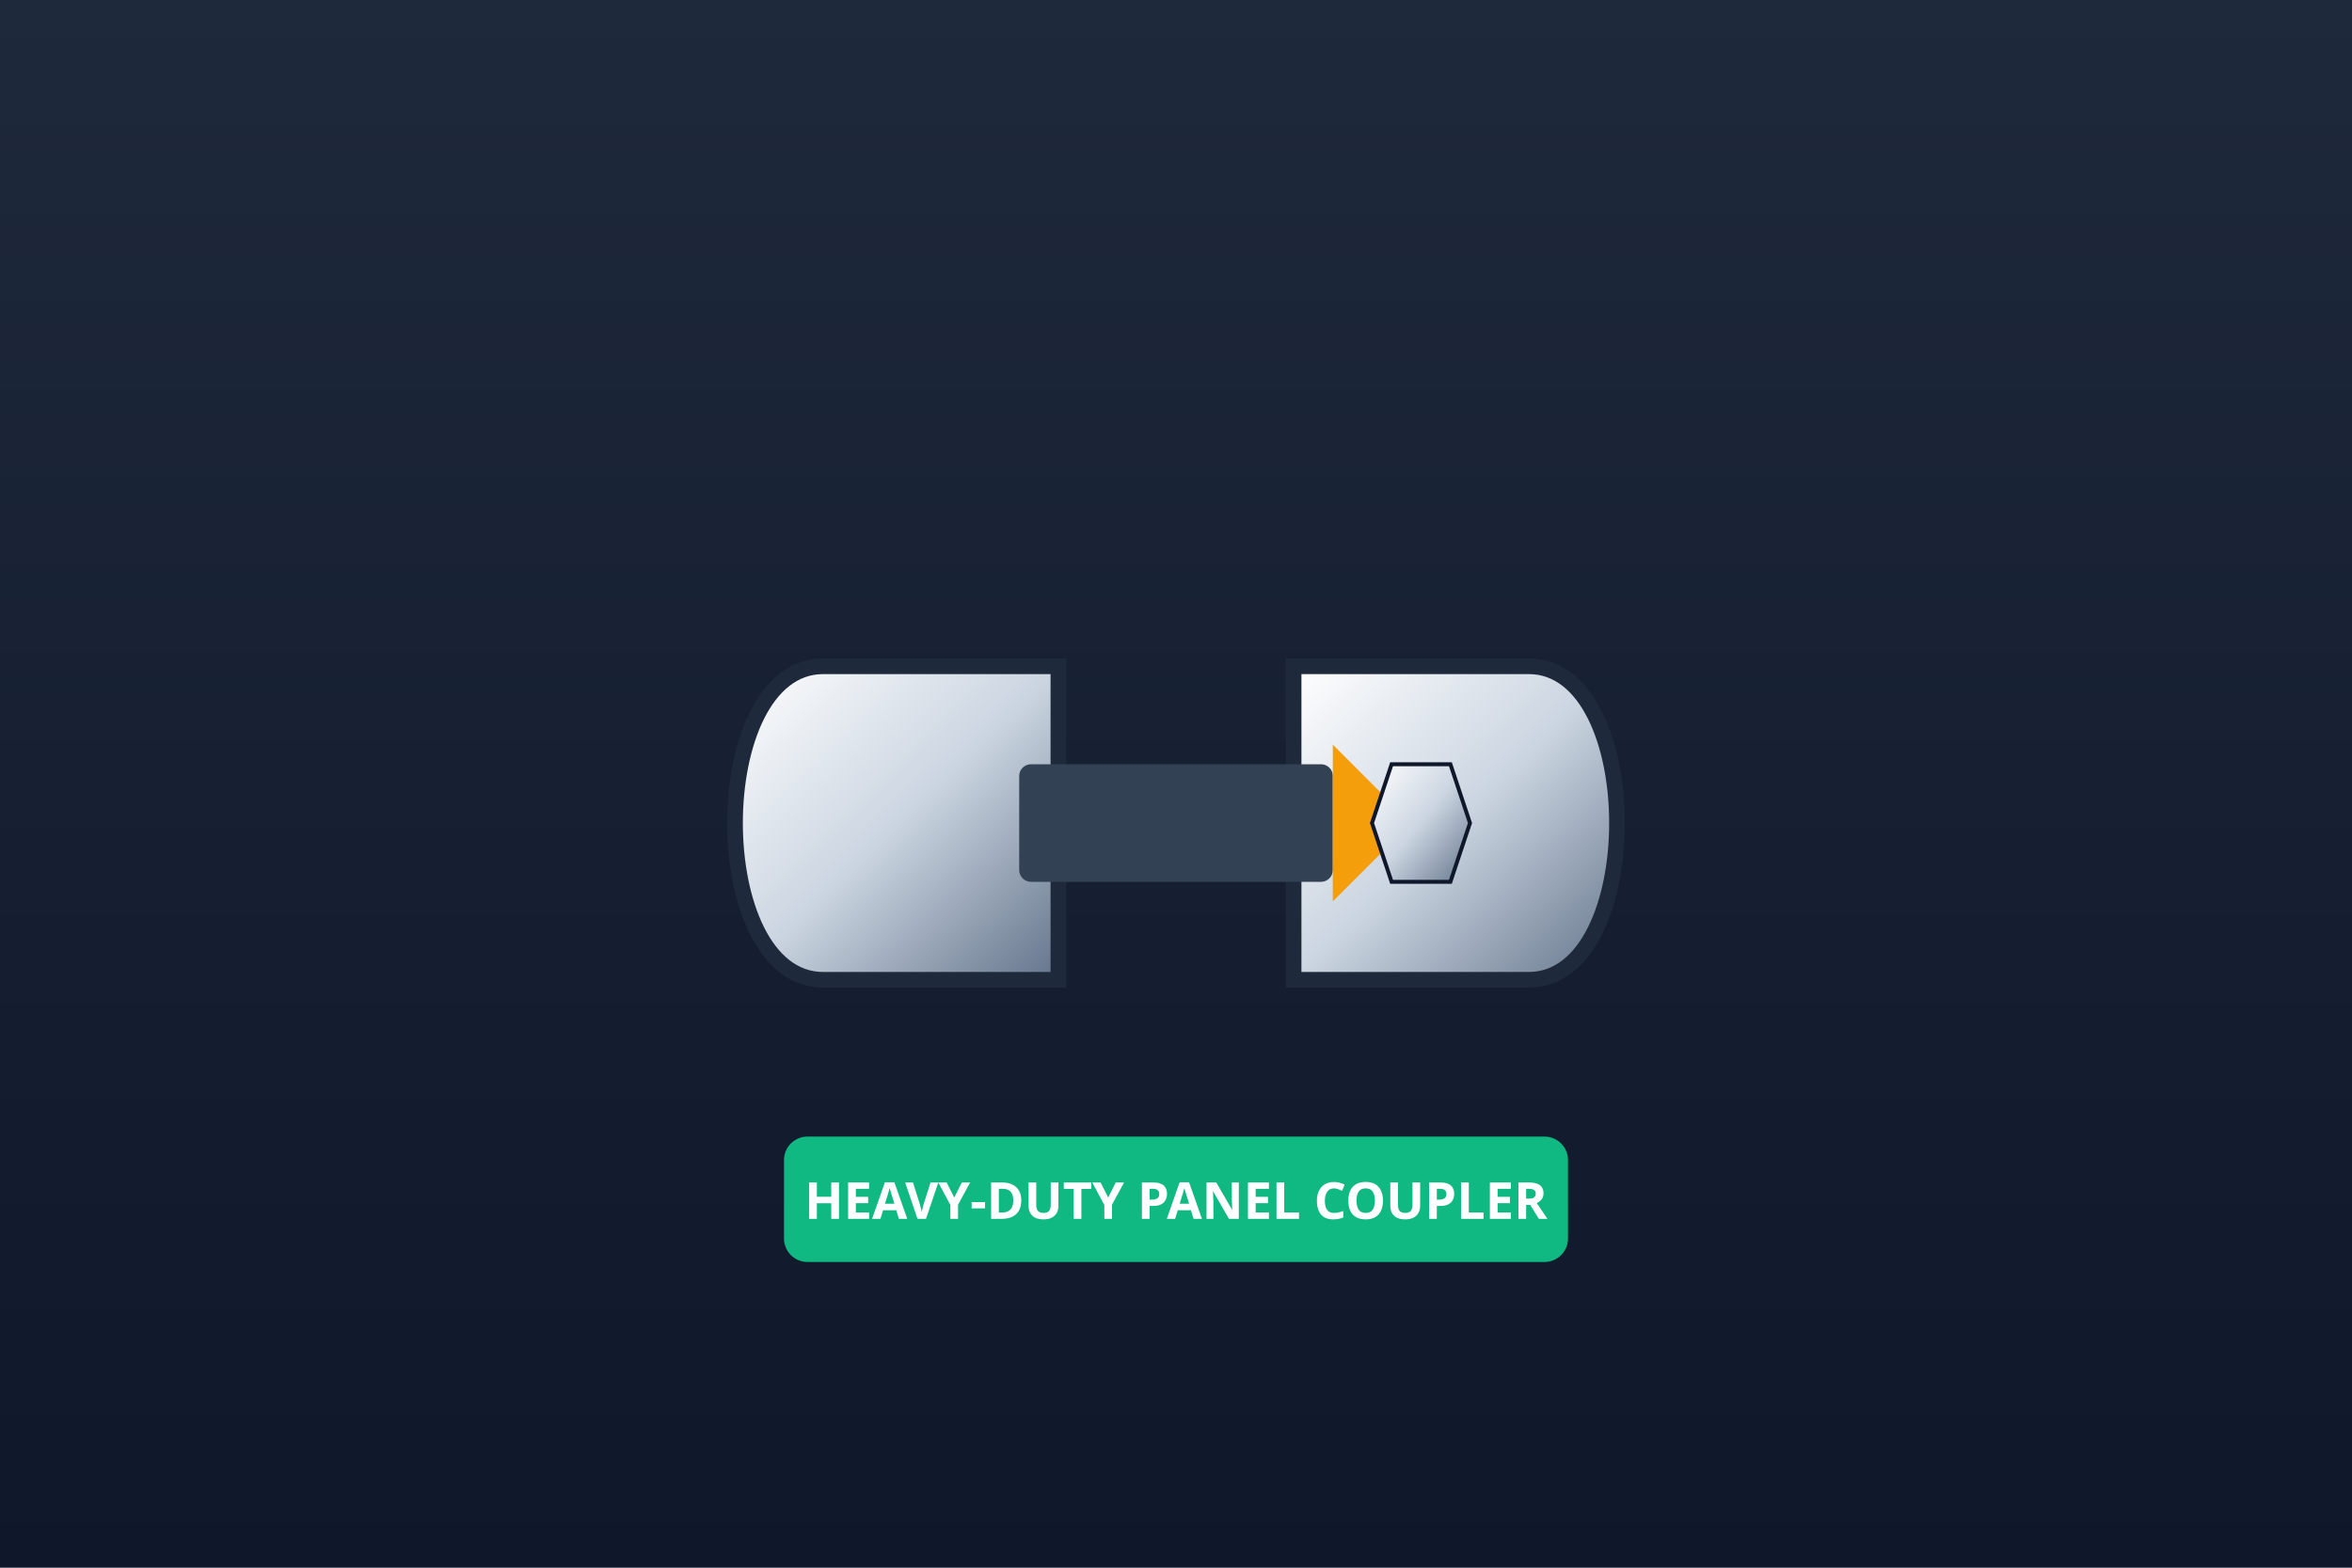
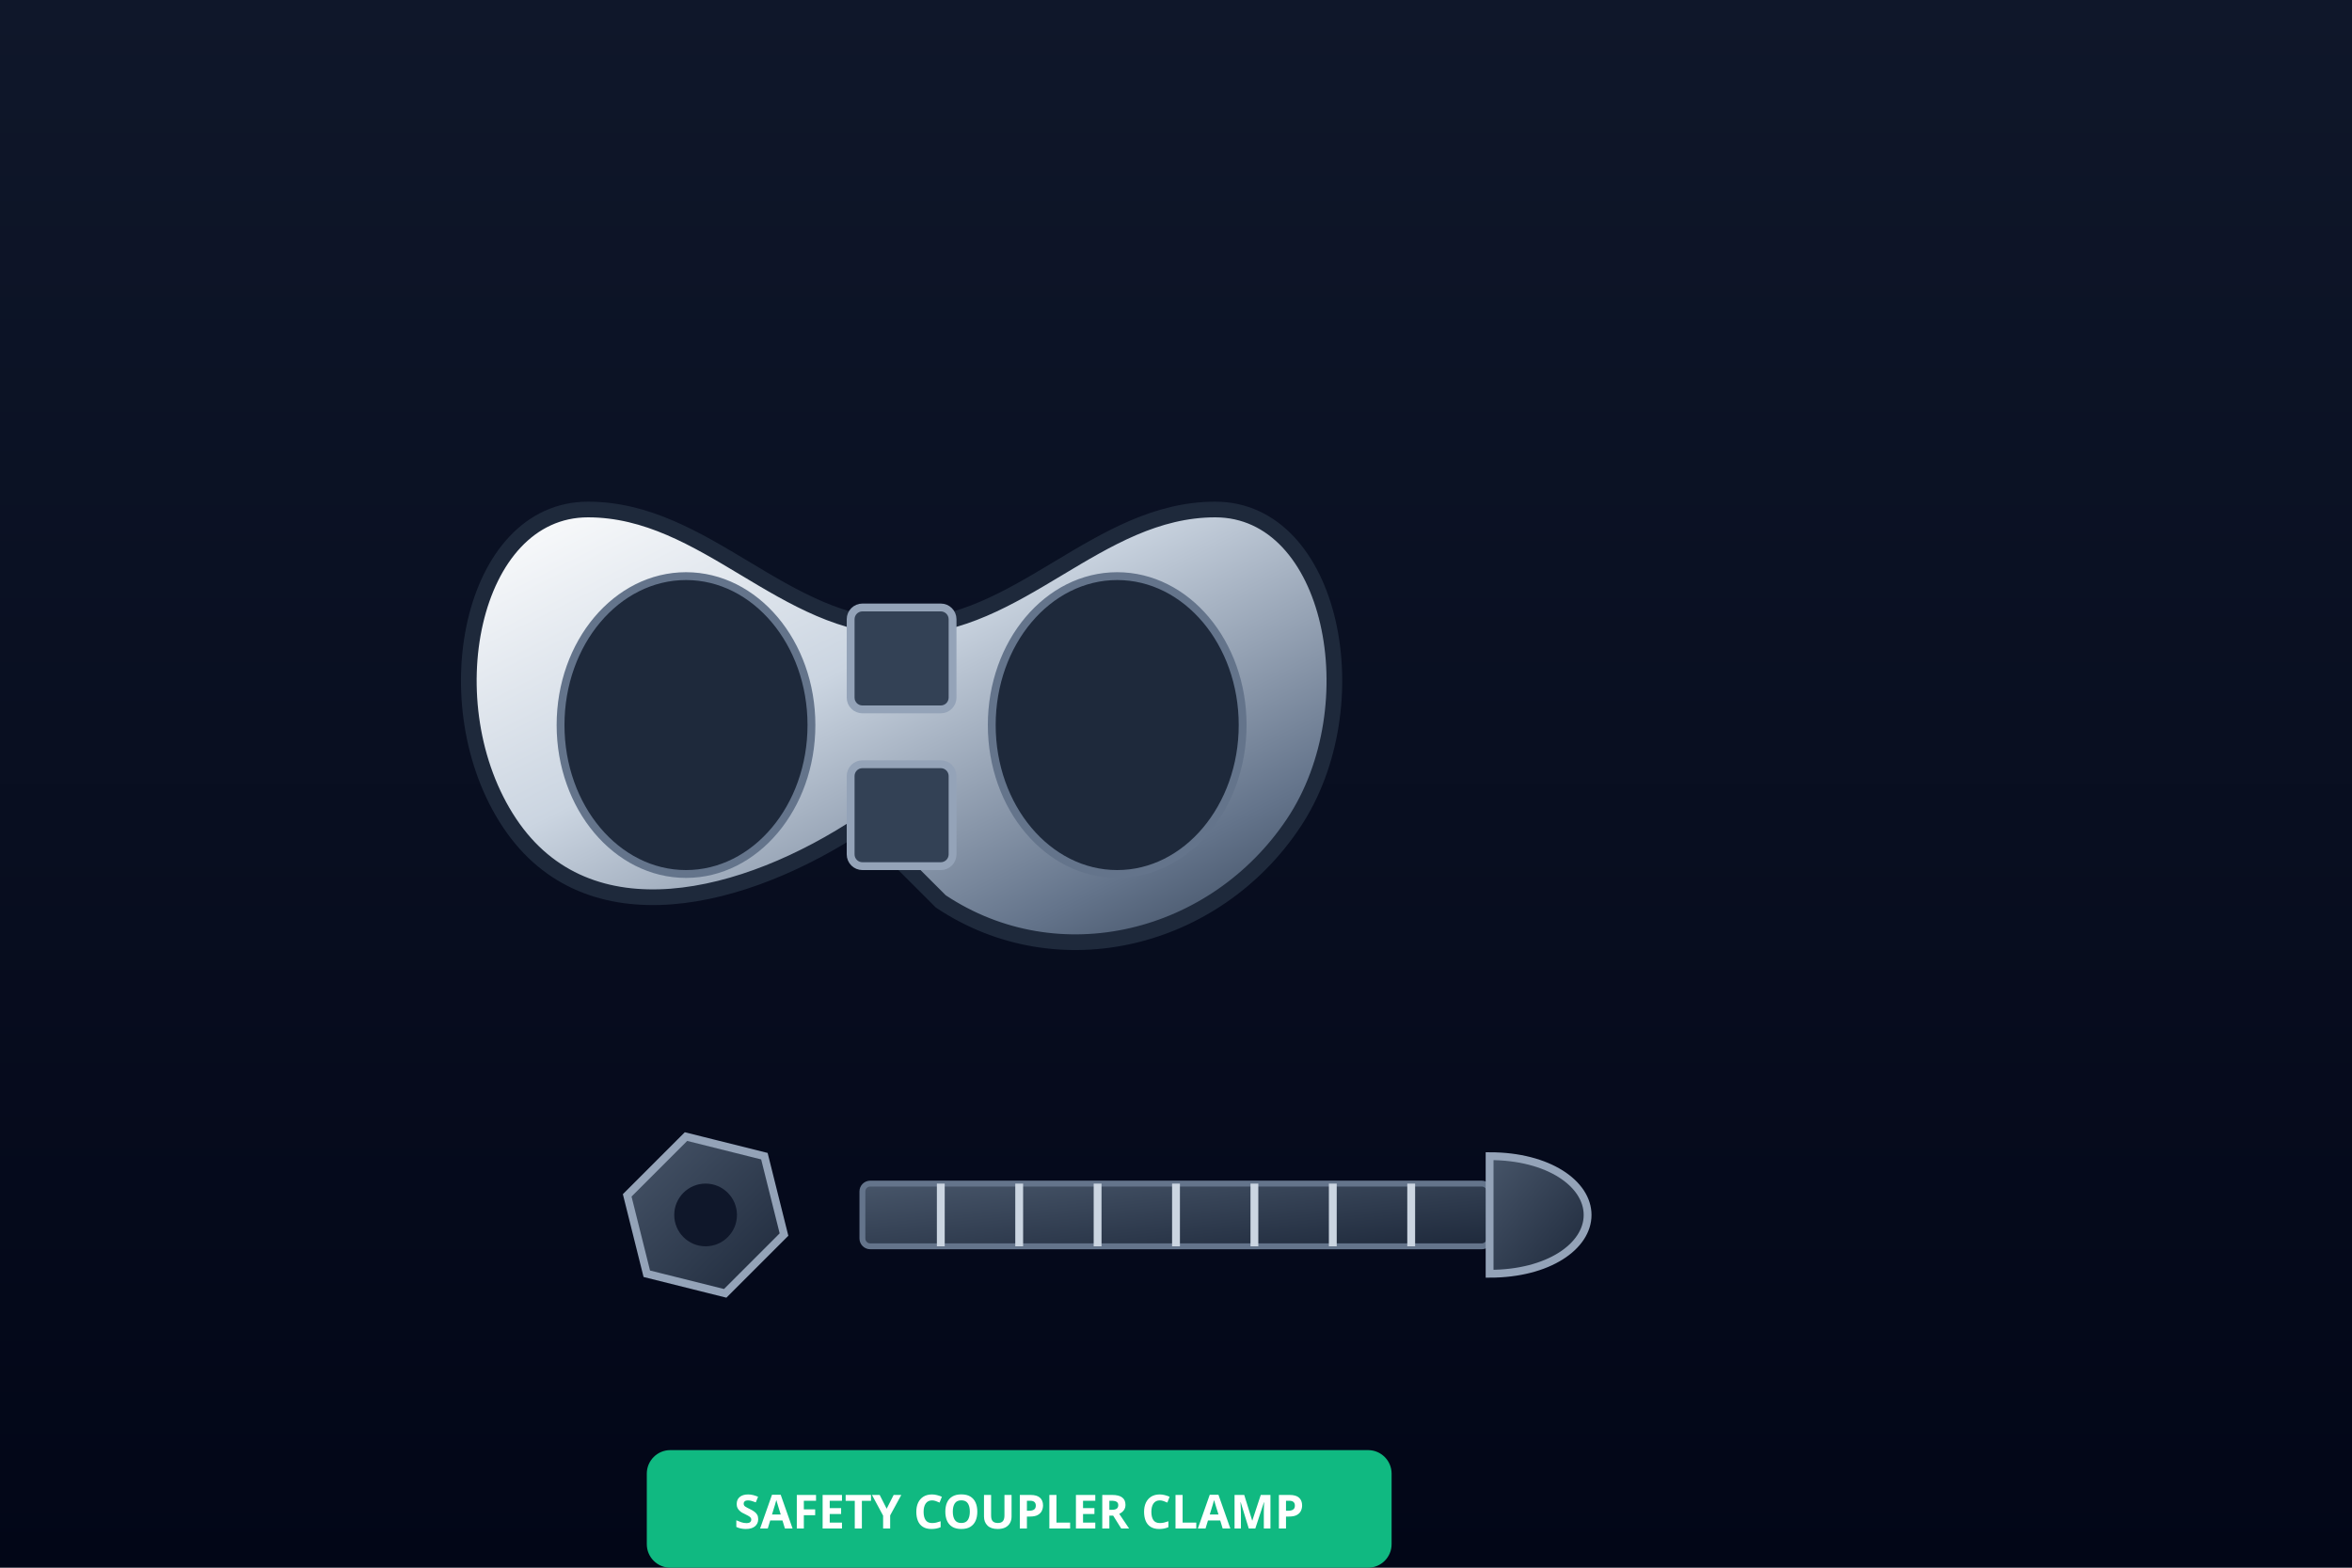
<svg xmlns="http://www.w3.org/2000/svg" viewBox="0 0 600 400" width="100%" height="100%">
  <defs>
-     <linearGradient id="galv" x1="0%" y1="0%" x2="100%" y2="100%">
+     <linearGradient id="galvMetal" x1="0%" y1="0%" x2="100%" y2="100%">
      <stop offset="0%" stop-color="#ffffff" />
-       <stop offset="50%" stop-color="#cbd5e1" />
-       <stop offset="100%" stop-color="#64748b" />
+       <stop offset="40%" stop-color="#cbd5e1" />
+       <stop offset="80%" stop-color="#64748b" />
+       <stop offset="100%" stop-color="#334155" />
    </linearGradient>
-     <linearGradient id="bg" x1="0%" y1="0%" x2="0%" y2="100%">
-       <stop offset="0%" stop-color="#1e293b" />
-       <stop offset="100%" stop-color="#0f172a" />
+     <linearGradient id="boltGrad" x1="0%" y1="0%" x2="100%" y2="100%">
+       <stop offset="0%" stop-color="#475569" />
+       <stop offset="100%" stop-color="#1e293b" />
+     </linearGradient>
+     <linearGradient id="bgCanvas" x1="0%" y1="0%" x2="0%" y2="100%">
+       <stop offset="0%" stop-color="#0f172a" />
+       <stop offset="100%" stop-color="#020617" />
    </linearGradient>
  </defs>
-   <rect width="600" height="400" fill="url(#bg)" />
-   <g transform="translate(150, 70)">
-     <path d="M 60 100 C 30 100 30 180 60 180 L 120 180 L 120 100 Z" fill="url(#galv)" stroke="#1e293b" stroke-width="4" />
-     <path d="M 240 100 C 270 100 270 180 240 180 L 180 180 L 180 100 Z" fill="url(#galv)" stroke="#1e293b" stroke-width="4" />
-     <rect x="110" y="125" width="80" height="30" rx="3" fill="#334155" />
-     <polygon points="190,120 210,140 190,160" fill="#f59e0b" />
-     <polygon points="205,125 220,125 225,140 220,155 205,155 200,140" fill="url(#galv)" stroke="#0f172a" />
-     <g transform="translate(50, 220)">
-       <rect width="200" height="32" rx="6" fill="#10b981" />
-       <text x="100" y="21" font-family="sans-serif" font-weight="bold" font-size="13" fill="#ffffff" text-anchor="middle">HEAVY-DUTY PANEL COUPLER</text>
+   <rect width="600" height="400" fill="url(#bgCanvas)" />
+   <g transform="translate(100, 50)">
+     <path d="M 50 80 C 20 80 10 130 30 160 C 50 190 90 180 120 160 L 140 180 C 170 200 210 190 230 160 C 250 130 240 80 210 80 C 180 80 160 110 130 110 C 100 110 80 80 50 80 Z" fill="url(#galvMetal)" stroke="#1e293b" stroke-width="4" />
+     <ellipse cx="75" cy="135" rx="32" ry="38" fill="#1e293b" stroke="#64748b" stroke-width="2" />
+     <ellipse cx="185" cy="135" rx="32" ry="38" fill="#1e293b" stroke="#64748b" stroke-width="2" />
+     <rect x="117" y="105" width="26" height="26" rx="3" fill="#334155" stroke="#94a3b8" stroke-width="2" />
+     <rect x="117" y="145" width="26" height="26" rx="3" fill="#334155" stroke="#94a3b8" stroke-width="2" />
+     <g transform="translate(60, 240)">
+       <polygon points="15,0 35,5 40,25 25,40 5,35 0,15" fill="url(#boltGrad)" stroke="#94a3b8" stroke-width="2" />
+       <circle cx="20" cy="20" r="8" fill="#0f172a" />
+     </g>
+     <g transform="translate(120, 240)">
+       <rect x="0" y="12" width="160" height="16" rx="2" fill="url(#boltGrad)" stroke="#64748b" stroke-width="1.5" />
+       <line x1="20" y1="12" x2="20" y2="28" stroke="#cbd5e1" stroke-width="2" />
+       <line x1="40" y1="12" x2="40" y2="28" stroke="#cbd5e1" stroke-width="2" />
+       <line x1="60" y1="12" x2="60" y2="28" stroke="#cbd5e1" stroke-width="2" />
+       <line x1="80" y1="12" x2="80" y2="28" stroke="#cbd5e1" stroke-width="2" />
+       <line x1="100" y1="12" x2="100" y2="28" stroke="#cbd5e1" stroke-width="2" />
+       <line x1="120" y1="12" x2="120" y2="28" stroke="#cbd5e1" stroke-width="2" />
+       <line x1="140" y1="12" x2="140" y2="28" stroke="#cbd5e1" stroke-width="2" />
+       <path d="M 160 5 C 175 5 185 12 185 20 C 185 28 175 35 160 35 Z" fill="url(#boltGrad)" stroke="#94a3b8" stroke-width="2" />
+     </g>
+     <g transform="translate(65, 320)">
+       <rect width="190" height="30" rx="6" fill="#10b981" />
+       <text x="95" y="20" font-family="'Segoe UI', sans-serif" font-weight="bold" font-size="12" fill="#ffffff" text-anchor="middle">SAFETY COUPLER CLAMP</text>
    </g>
  </g>
</svg>
